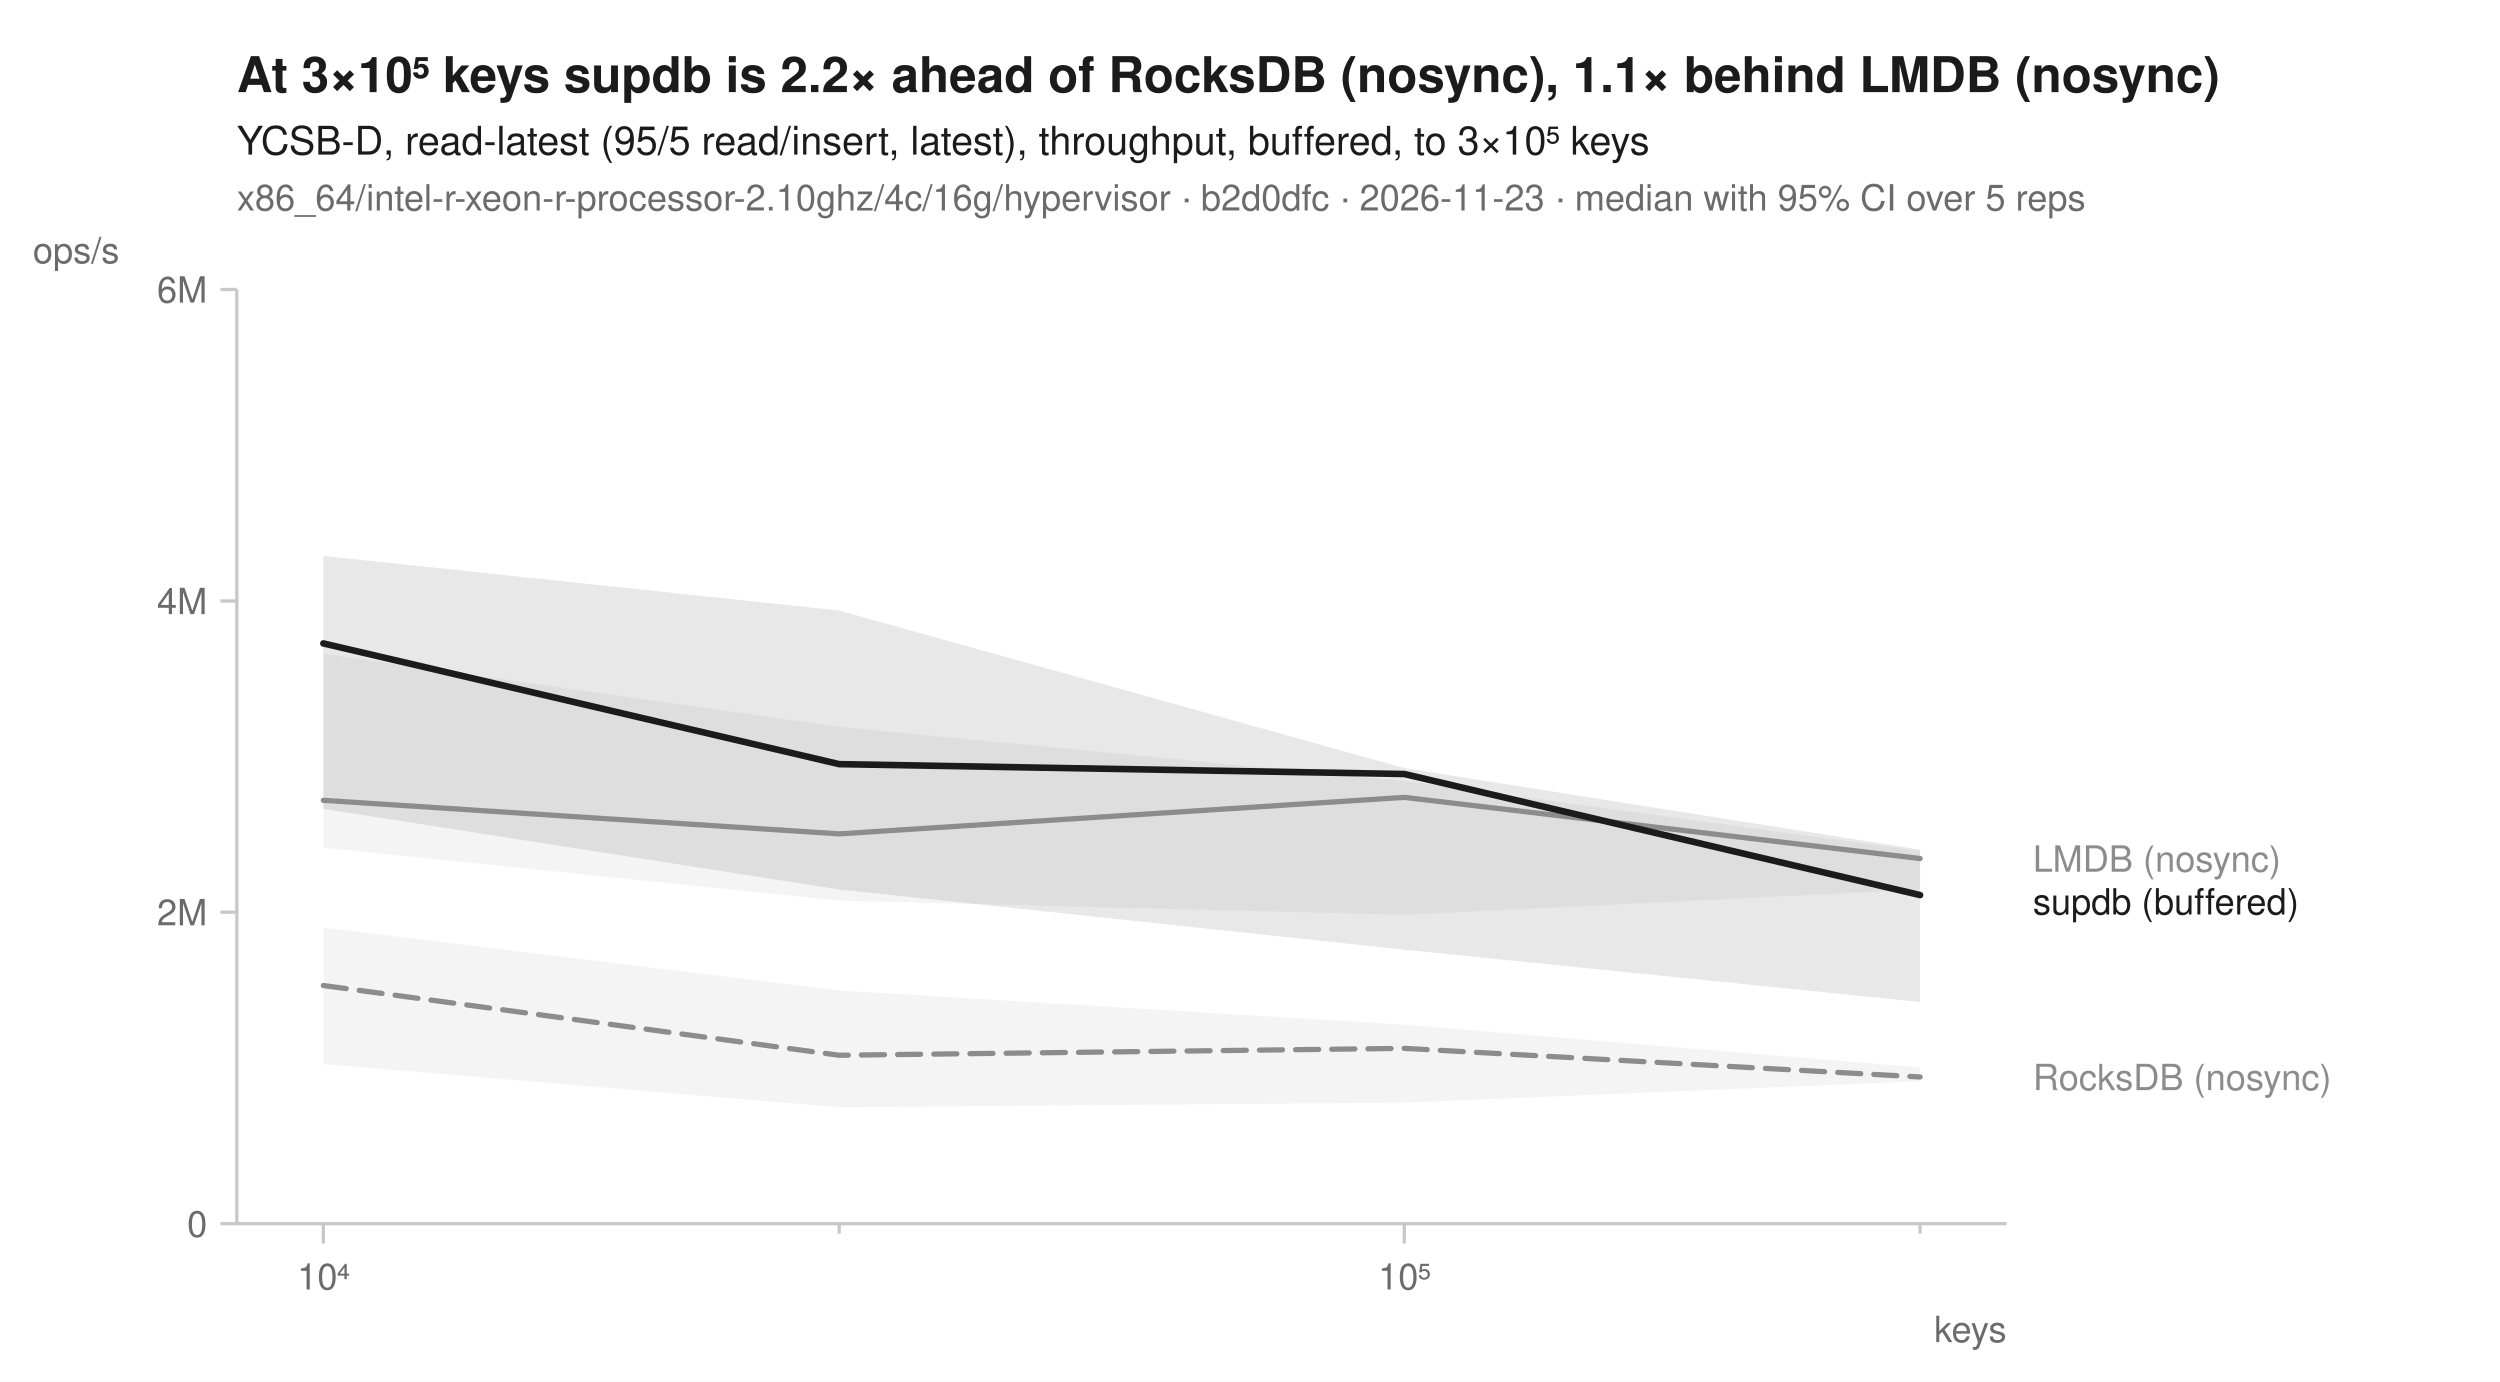
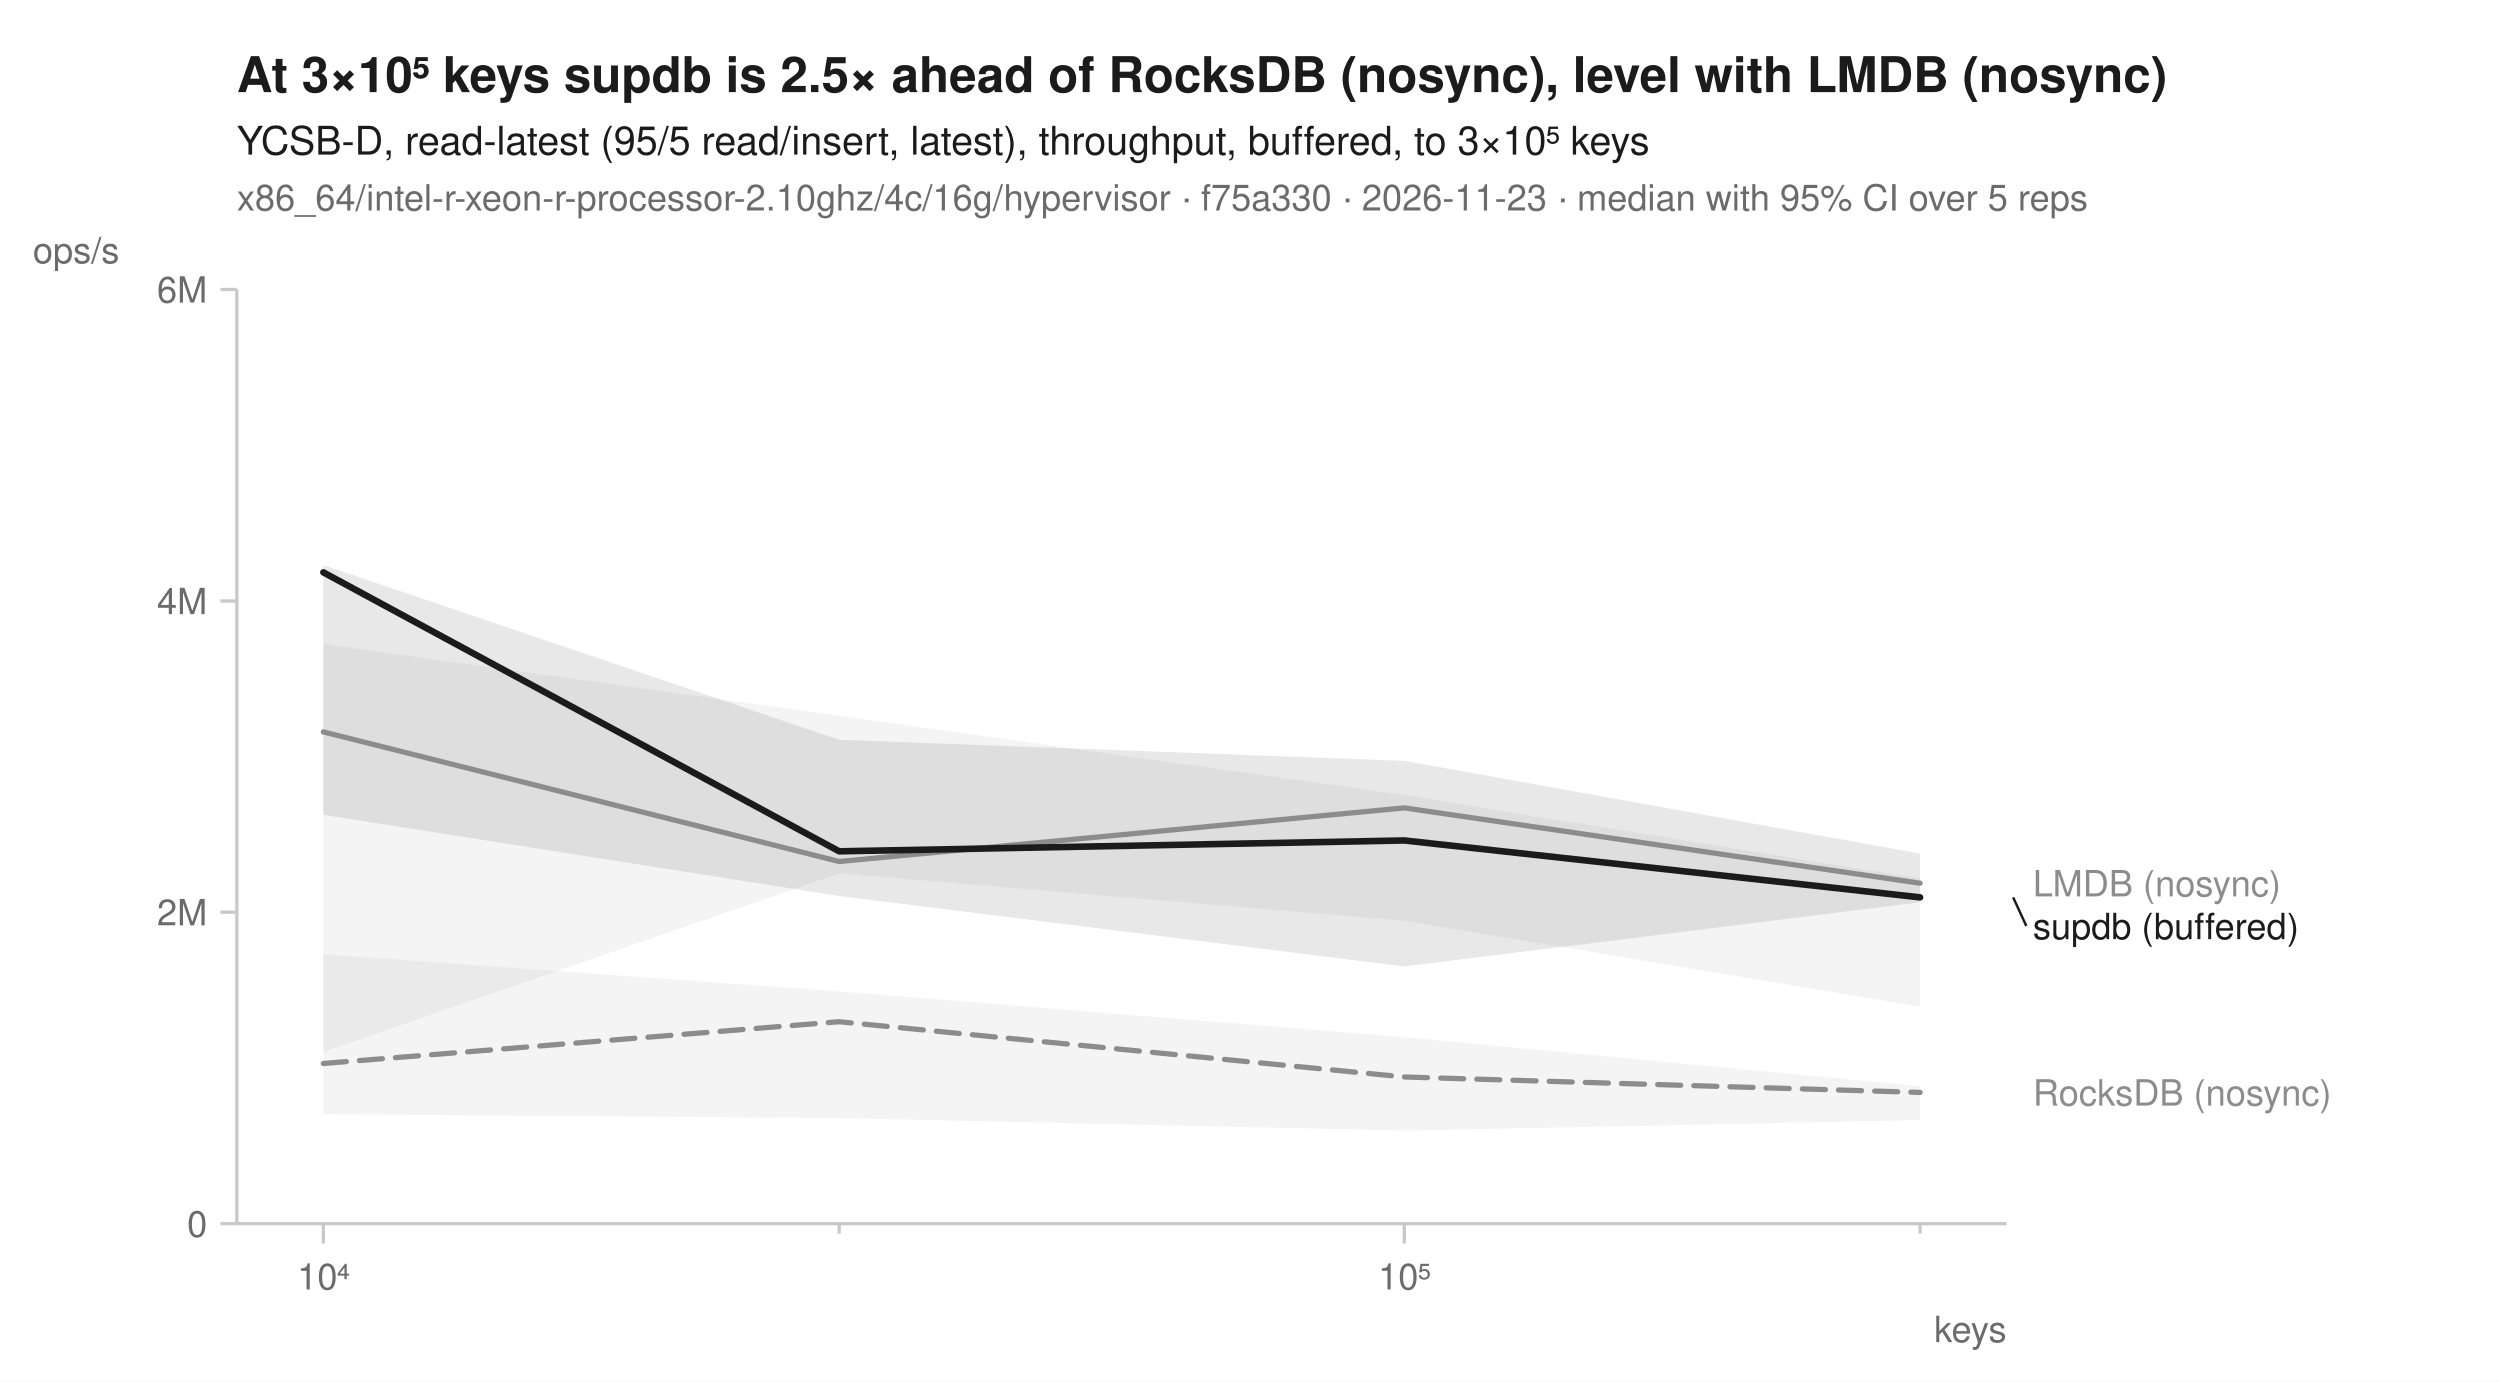
<svg xmlns="http://www.w3.org/2000/svg" width="760" height="420" viewBox="0 0 760 420" font-family="-apple-system, BlinkMacSystemFont, 'Segoe UI', Helvetica, Arial, sans-serif" fill="#1b1b1b">
  <rect width="760" height="420" fill="white" />
-   <text x="72" y="28" font-size="15" font-weight="600">At 3×10⁵ keys supdb is 2.2× ahead of RocksDB (nosync), 1.1× behind LMDB (nosync)</text>
+   <text x="72" y="28" font-size="15" font-weight="600">At 3×10⁵ keys supdb is 2.5× ahead of RocksDB (nosync), level with LMDB (nosync)</text>
  <text x="72" y="47" font-size="12">YCSB-D, read-latest (95/5 read/insert, latest), throughput, buffered, to 3×10⁵ keys</text>
-   <text x="72" y="64" font-size="11" fill="#6b6b6b">x86_64/intel-r-xeon-r-processor-2.10ghz/4c/16g/hypervisor · b2d0dfc · 2026-11-23 · median with 95% CI over 5 reps</text>
+   <text x="72" y="64" font-size="11" fill="#6b6b6b">x86_64/intel-r-xeon-r-processor-2.10ghz/4c/16g/hypervisor · f75a330 · 2026-11-23 · median with 95% CI over 5 reps</text>
  <line x1="72" y1="372" x2="610" y2="372" stroke="#c8c8c8" stroke-width="1" />
  <line x1="72" y1="88" x2="72" y2="372" stroke="#c8c8c8" stroke-width="1" />
  <line x1="98.3" y1="372" x2="98.3" y2="378" stroke="#c8c8c8" stroke-width="1" />
  <text x="98.3" y="392" font-size="11" text-anchor="middle" fill="#6b6b6b">10⁴</text>
  <line x1="255.1" y1="372" x2="255.1" y2="375" stroke="#c8c8c8" stroke-width="1" />
  <line x1="426.9" y1="372" x2="426.9" y2="378" stroke="#c8c8c8" stroke-width="1" />
  <text x="426.9" y="392" font-size="11" text-anchor="middle" fill="#6b6b6b">10⁵</text>
  <line x1="583.7" y1="372" x2="583.7" y2="375" stroke="#c8c8c8" stroke-width="1" />
  <text x="610" y="408" font-size="11" text-anchor="end" fill="#6b6b6b">keys</text>
  <line x1="67" y1="372.0" x2="72" y2="372.0" stroke="#c8c8c8" stroke-width="1" />
  <text x="63" y="376.0" font-size="11" text-anchor="end" fill="#6b6b6b">0</text>
  <line x1="67" y1="277.3" x2="72" y2="277.3" stroke="#c8c8c8" stroke-width="1" />
  <text x="63" y="281.3" font-size="11" text-anchor="end" fill="#6b6b6b">2M</text>
  <line x1="67" y1="182.7" x2="72" y2="182.7" stroke="#c8c8c8" stroke-width="1" />
  <text x="63" y="186.7" font-size="11" text-anchor="end" fill="#6b6b6b">4M</text>
  <line x1="67" y1="88.0" x2="72" y2="88.0" stroke="#c8c8c8" stroke-width="1" />
  <text x="63" y="92.0" font-size="11" text-anchor="end" fill="#6b6b6b">6M</text>
  <text x="10" y="80" font-size="11" text-anchor="start" fill="#6b6b6b">ops/s</text>
-   <path d="M98.3,282.0 L255.1,301.1 L426.9,311.5 L583.7,324.5 L583.7,328.7 L426.9,335.2 L255.1,336.6 L98.3,323.5 Z" fill="#8c8c8c" fill-opacity="0.10" />
-   <path d="M98.3,198.8 L255.1,221.0 L426.9,237.4 L583.7,258.7 L583.7,270.4 L426.9,278.1 L255.1,273.8 L98.3,257.7 Z" fill="#8c8c8c" fill-opacity="0.10" />
-   <path d="M98.3,169.0 L255.1,185.6 L426.9,233.5 L583.7,258.3 L583.7,304.6 L426.9,288.7 L255.1,270.4 L98.3,245.9 Z" fill="#1b1b1b" fill-opacity="0.10" />
-   <path d="M98.3,299.6 L255.1,320.8 L426.9,318.7 L583.7,327.4 " fill="none" stroke="#8c8c8c" stroke-width="1.6" stroke-linejoin="round" stroke-linecap="round" stroke-dasharray="7,4" />
-   <path d="M98.3,243.3 L255.1,253.5 L426.9,242.4 L583.7,261.0 " fill="none" stroke="#8c8c8c" stroke-width="1.6" stroke-linejoin="round" stroke-linecap="round" />
-   <path d="M98.3,195.6 L255.1,232.3 L426.9,235.3 L583.7,272.1 " fill="none" stroke="#1b1b1b" stroke-width="2" stroke-linejoin="round" stroke-linecap="round" />
-   <text x="618.0" y="265.0" font-size="11" fill="#8c8c8c">LMDB (nosync)</text>
-   <text x="618.0" y="278.0" font-size="11" fill="#1b1b1b">supdb (buffered)</text>
-   <text x="618.0" y="331.4" font-size="11" fill="#8c8c8c">RocksDB (nosync)</text>
+   <path d="M98.3,290.1 L255.1,301.4 L426.9,315.3 L583.7,330.2 L583.7,340.5 L426.9,343.7 L255.1,339.9 L98.3,338.7 Z" fill="#8c8c8c" fill-opacity="0.10" />
+   <path d="M98.3,195.8 L255.1,217.6 L426.9,241.7 L583.7,267.1 L583.7,306.0 L426.9,279.9 L255.1,265.5 L98.3,319.8 Z" fill="#8c8c8c" fill-opacity="0.10" />
+   <path d="M98.3,171.8 L255.1,224.9 L426.9,231.3 L583.7,259.5 L583.7,274.3 L426.9,293.8 L255.1,272.4 L98.3,247.7 Z" fill="#1b1b1b" fill-opacity="0.10" />
+   <path d="M98.3,323.3 L255.1,310.6 L426.9,327.4 L583.7,332.1 " fill="none" stroke="#8c8c8c" stroke-width="1.6" stroke-linejoin="round" stroke-linecap="round" stroke-dasharray="7,4" />
+   <path d="M98.3,222.5 L255.1,261.9 L426.9,245.6 L583.7,268.5 " fill="none" stroke="#8c8c8c" stroke-width="1.6" stroke-linejoin="round" stroke-linecap="round" />
+   <path d="M98.3,174.0 L255.1,258.8 L426.9,255.5 L583.7,272.8 " fill="none" stroke="#1b1b1b" stroke-width="2" stroke-linejoin="round" stroke-linecap="round" />
+   <text x="618.0" y="272.5" font-size="11" fill="#8c8c8c">LMDB (nosync)</text>
+   <line x1="612.0" y1="272.8" x2="616.0" y2="281.5" stroke="#1b1b1b" stroke-width="0.75" />
+   <text x="618.0" y="285.5" font-size="11" fill="#1b1b1b">supdb (buffered)</text>
+   <text x="618.0" y="336.1" font-size="11" fill="#8c8c8c">RocksDB (nosync)</text>
</svg>
